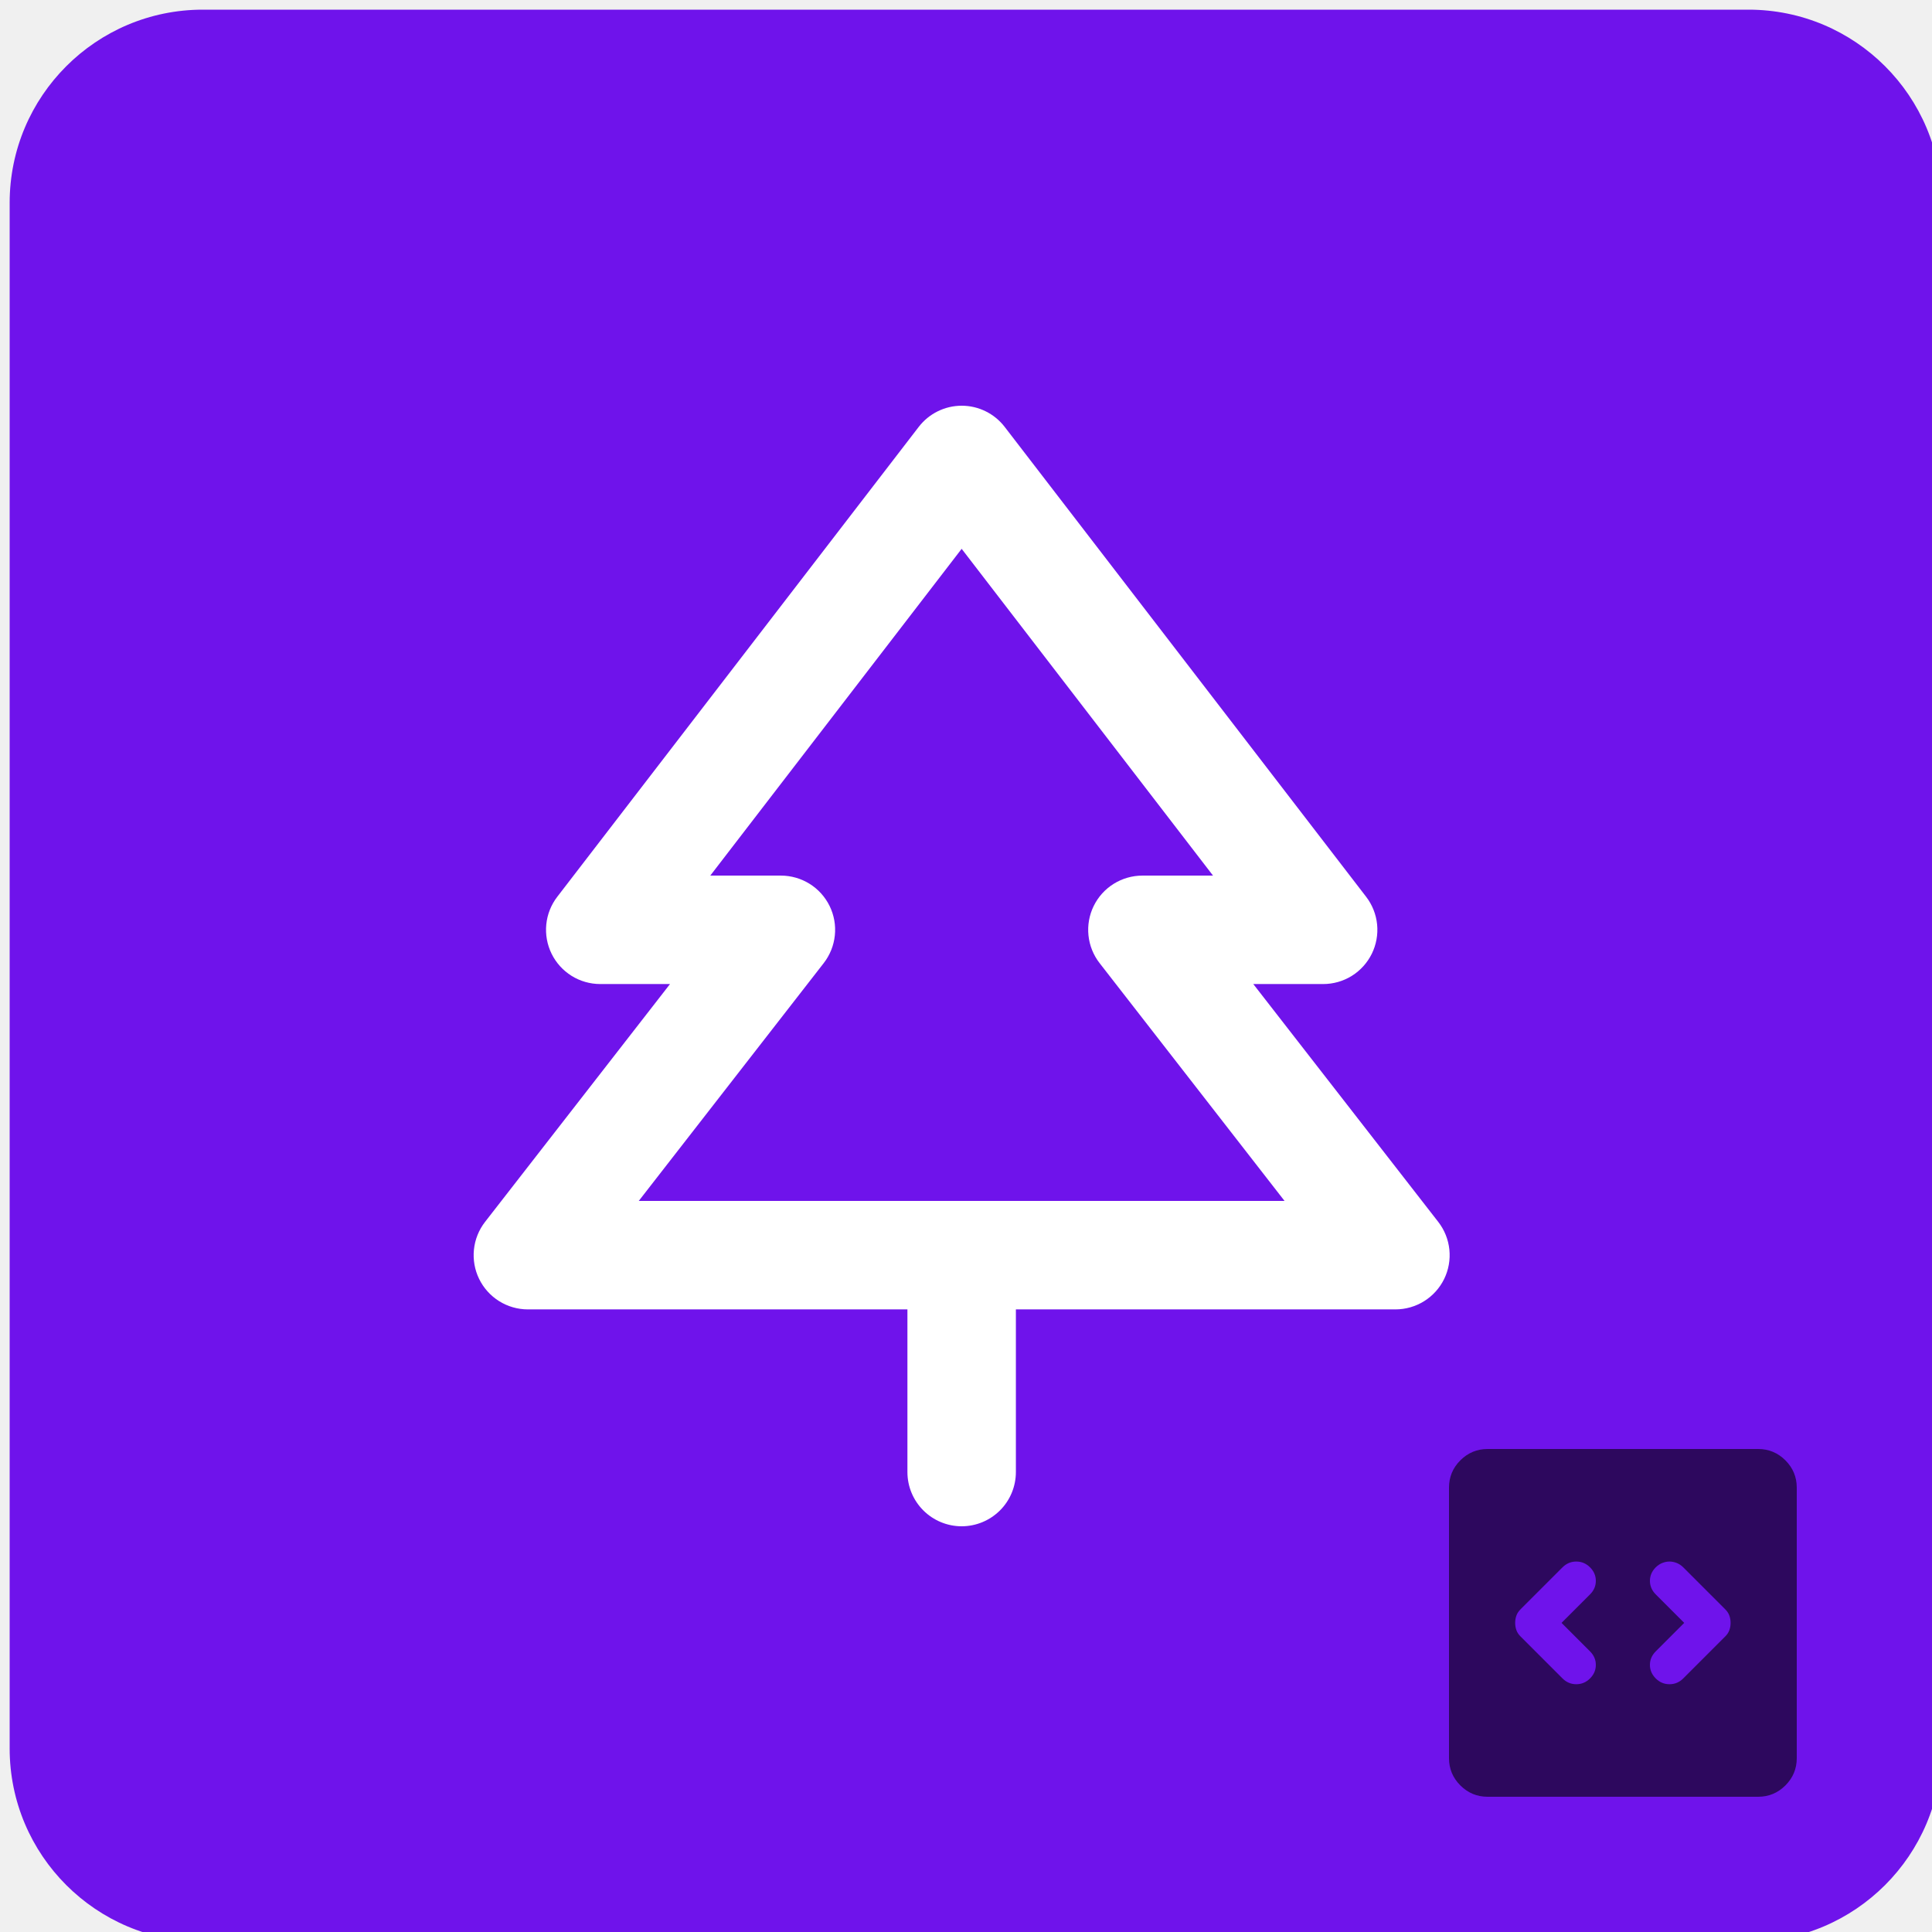
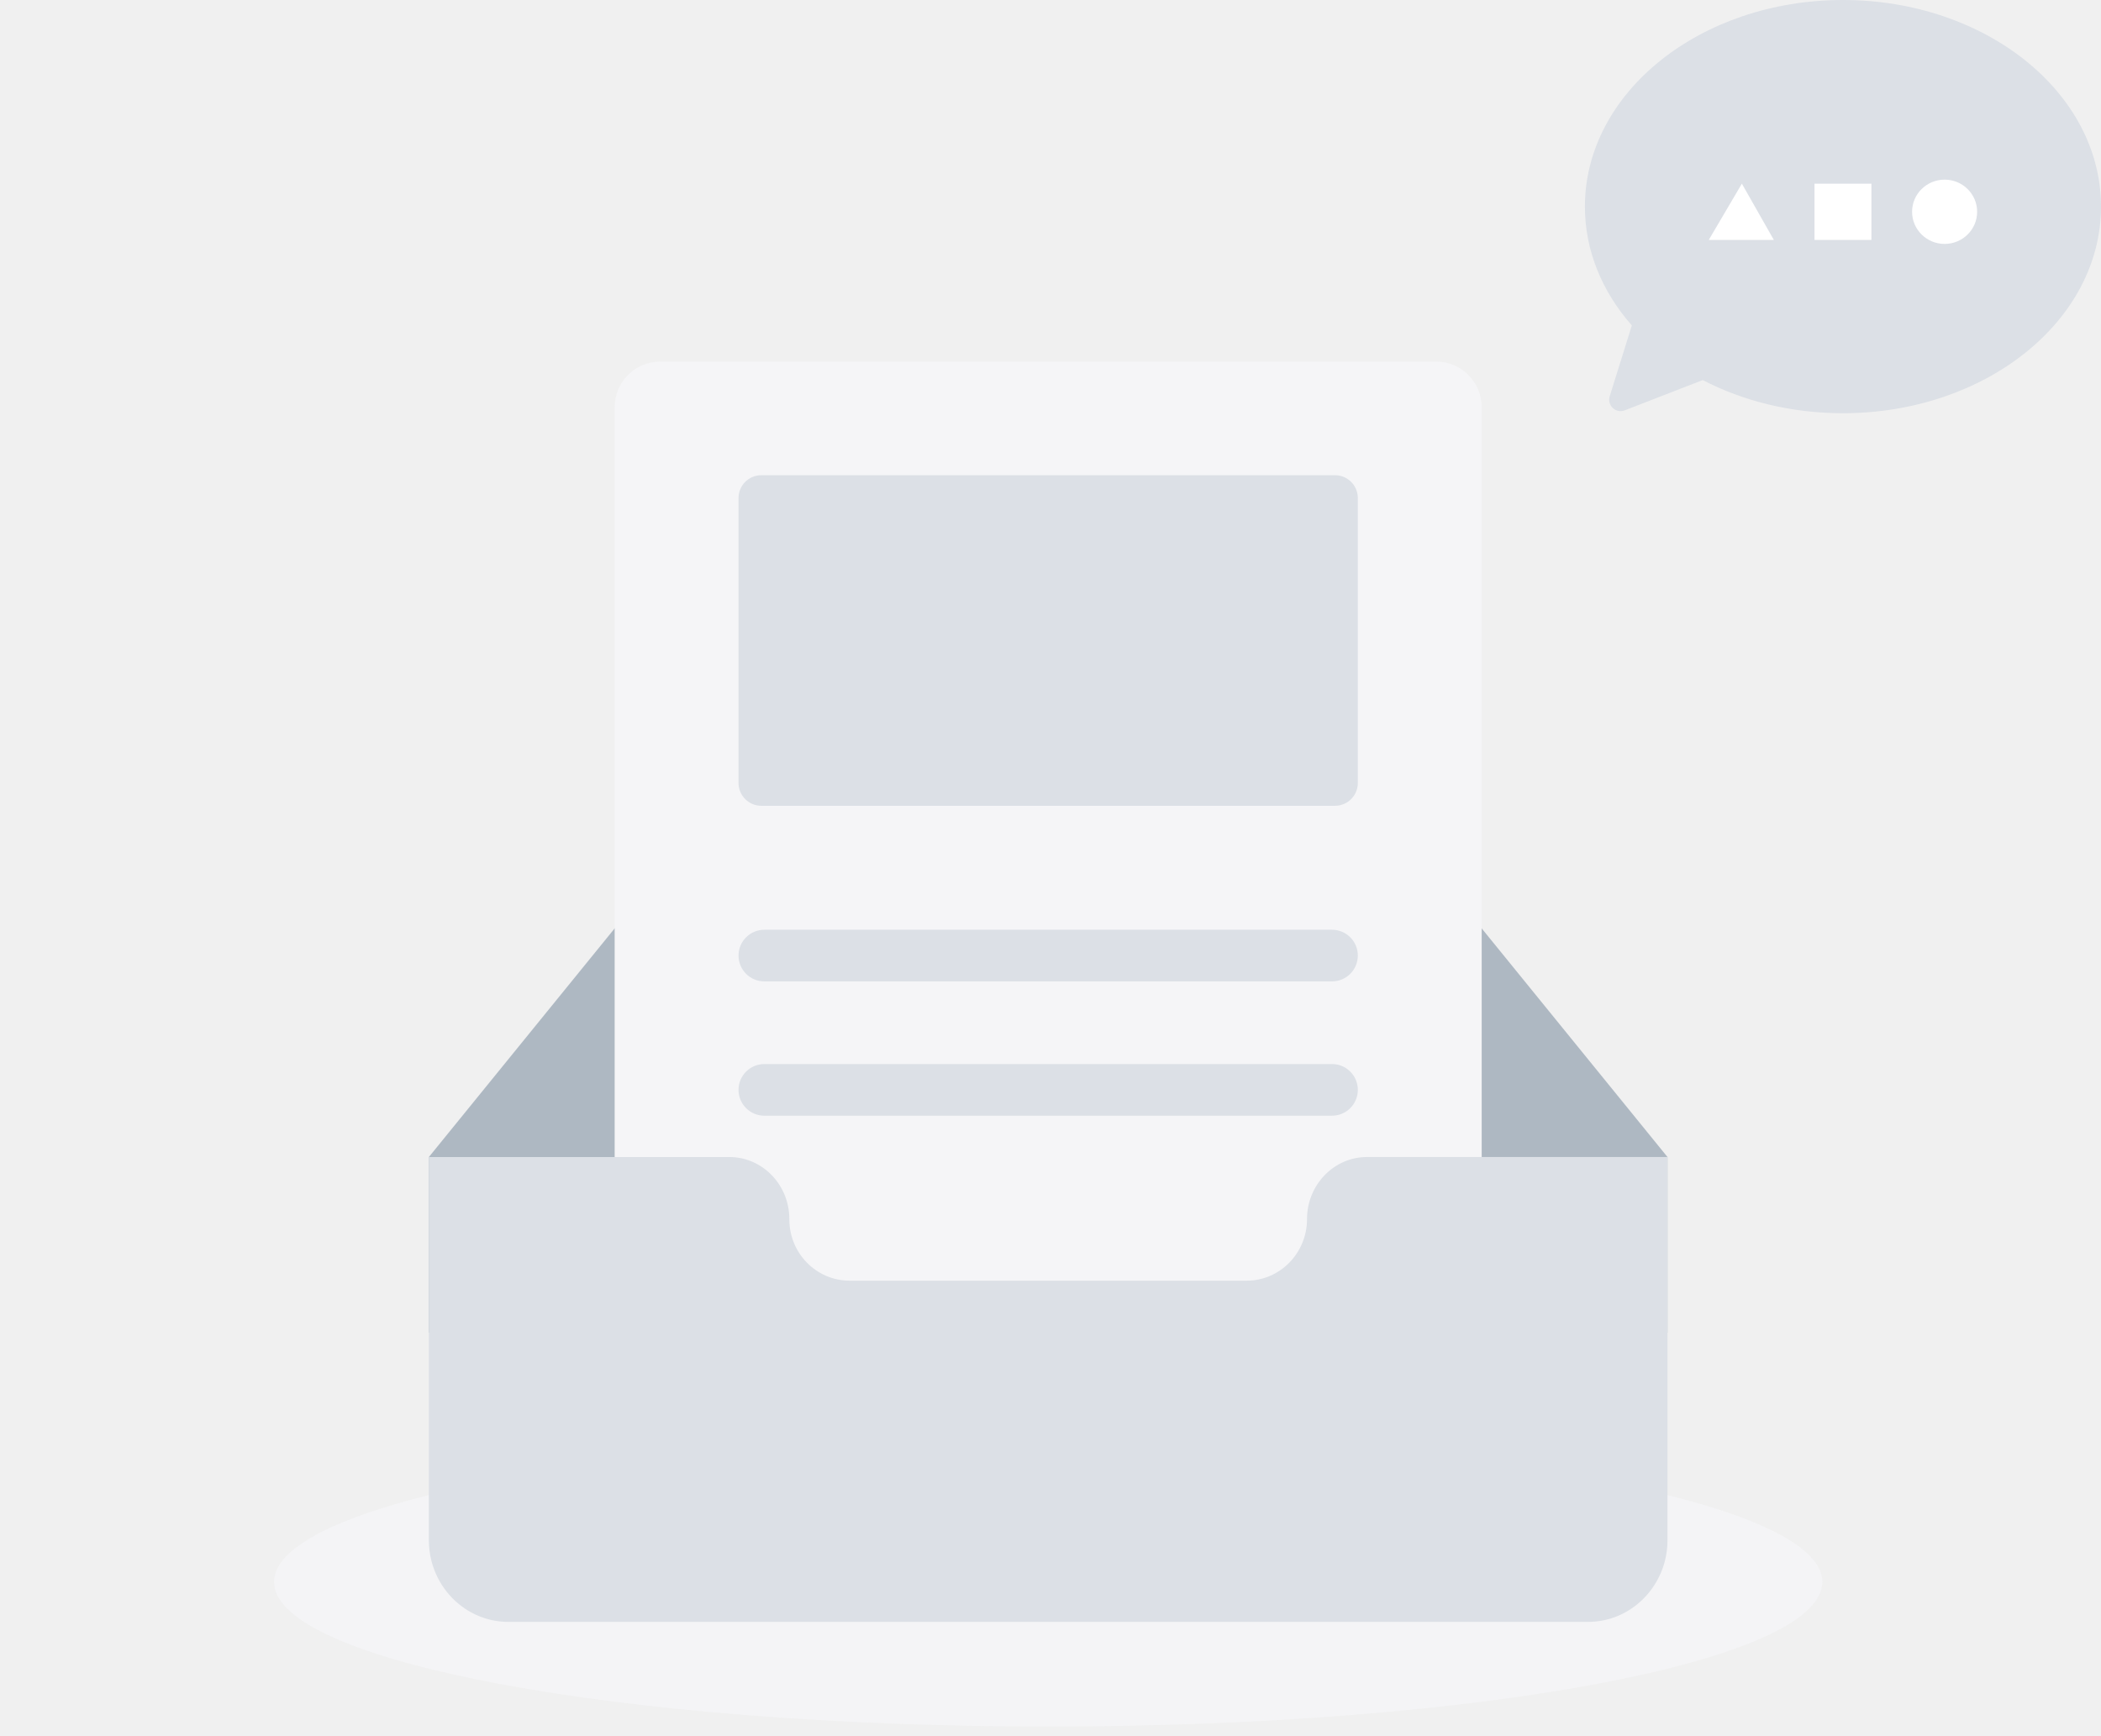
- <svg xmlns="http://www.w3.org/2000/svg" width="100" height="100" viewBox="0 0 100 100" fill="none">
-   <g clip-path="url(#clip0_201_7)">
-     <g clip-path="url(#clip1_201_7)">
-       <rect x="0.5" y="0.5" width="100" height="100" rx="10" fill="#6F13EB" />
-       <path d="M74.442 63.243L64.87 50.934H68.486C69.01 50.934 69.524 50.788 69.969 50.511C70.414 50.233 70.772 49.837 71.004 49.367C71.235 48.897 71.331 48.371 71.279 47.849C71.227 47.328 71.03 46.831 70.71 46.416L51.999 22.092C51.737 21.752 51.4 21.477 51.015 21.288C50.63 21.098 50.207 21 49.777 21C49.348 21 48.925 21.098 48.539 21.288C48.154 21.477 47.818 21.752 47.556 22.092L28.845 46.416C28.525 46.831 28.328 47.327 28.276 47.848C28.224 48.369 28.319 48.895 28.55 49.365C28.781 49.835 29.139 50.231 29.583 50.509C30.027 50.786 30.541 50.933 31.064 50.934H34.68L25.108 63.243C24.785 63.658 24.585 64.155 24.531 64.678C24.477 65.2 24.57 65.728 24.801 66.2C25.032 66.672 25.391 67.07 25.836 67.348C26.282 67.626 26.797 67.774 27.322 67.774H46.968V76.193C46.968 76.938 47.264 77.652 47.791 78.178C48.317 78.704 49.031 79 49.775 79C50.519 79 51.233 78.704 51.76 78.178C52.286 77.652 52.582 76.938 52.582 76.193V67.774H72.228C72.753 67.774 73.268 67.626 73.714 67.348C74.159 67.07 74.518 66.672 74.749 66.2C74.98 65.728 75.073 65.2 75.019 64.678C74.965 64.155 74.765 63.658 74.442 63.243ZM33.062 62.16L42.635 49.851C42.957 49.437 43.157 48.94 43.211 48.417C43.266 47.894 43.172 47.367 42.941 46.895C42.71 46.423 42.352 46.025 41.906 45.747C41.46 45.469 40.945 45.321 40.42 45.321H36.764L49.775 28.407L62.786 45.321H59.13C58.605 45.321 58.09 45.469 57.644 45.747C57.198 46.025 56.84 46.423 56.609 46.895C56.378 47.367 56.285 47.894 56.339 48.417C56.393 48.94 56.593 49.437 56.915 49.851L66.488 62.16H33.062Z" fill="white" />
+ <svg xmlns="http://www.w3.org/2000/svg" width="184" height="152" viewBox="0 0 184 152">
+   <g fill="none" fill-rule="evenodd">
+     <g transform="translate(24 31.67)">
+       <ellipse fill-opacity=".8" fill="#F5F5F7" cx="67.797" cy="106.89" rx="67.797" ry="12.668" />
+       <path d="M122.034 69.674L98.109 40.229c-1.148-1.386-2.826-2.225-4.593-2.225h-51.44c-1.766 0-3.444.839-4.592 2.225L13.56 69.674v15.383h108.475V69.674z" fill="#AEB8C2" />
+       <path d="M101.537 86.214L80.63 61.102c-1.001-1.207-2.507-1.867-4.048-1.867H31.724c-1.54 0-3.047.66-4.048 1.867L6.769 86.214v13.792h94.768V86.214z" fill="url(#linearGradient-1)" transform="translate(13.56)" />
+       <path d="M33.83 0h67.933a4 4 0 0 1 4 4v93.344a4 4 0 0 1-4 4H33.83a4 4 0 0 1-4-4V4a4 4 0 0 1 4-4z" fill="#F5F5F7" />
+       <path d="M42.678 9.953h50.237a2 2 0 0 1 2 2V36.91a2 2 0 0 1-2 2H42.678a2 2 0 0 1-2-2V11.953a2 2 0 0 1 2-2zM42.94 49.767h49.713a2.262 2.262 0 1 1 0 4.524H42.94a2.262 2.262 0 0 1 0-4.524zM42.94 61.53h49.713a2.262 2.262 0 1 1 0 4.525H42.94a2.262 2.262 0 0 1 0-4.525zM121.813 105.032c-.775 3.071-3.497 5.36-6.735 5.36H20.515c-3.238 0-5.96-2.29-6.734-5.36a7.309 7.309 0 0 1-.222-1.79V69.675h26.318c2.907 0 5.25 2.448 5.25 5.42v.04c0 2.971 2.37 5.37 5.277 5.37h34.785c2.907 0 5.277-2.421 5.277-5.393V75.1c0-2.972 2.343-5.426 5.25-5.426h26.318v33.569c0 .617-.077 1.216-.221 1.789z" fill="#DCE0E6" />
    </g>
-     <path d="M80.825 84L82.3 82.525C82.5 82.325 82.6 82.092 82.6 81.825C82.6 81.558 82.5 81.325 82.3 81.125C82.1 80.925 81.863 80.825 81.588 80.825C81.313 80.825 81.075 80.925 80.875 81.125L78.7 83.3C78.6 83.4 78.529 83.508 78.488 83.625C78.446 83.742 78.425 83.867 78.425 84C78.425 84.133 78.446 84.258 78.488 84.375C78.529 84.492 78.6 84.6 78.7 84.7L80.875 86.875C81.075 87.075 81.313 87.175 81.588 87.175C81.863 87.175 82.1 87.075 82.3 86.875C82.5 86.675 82.6 86.442 82.6 86.175C82.6 85.908 82.5 85.675 82.3 85.475L80.825 84ZM87.175 84L85.7 85.475C85.5 85.675 85.4 85.908 85.4 86.175C85.4 86.442 85.5 86.675 85.7 86.875C85.9 87.075 86.138 87.175 86.413 87.175C86.688 87.175 86.925 87.075 87.125 86.875L89.3 84.7C89.4 84.6 89.471 84.492 89.512 84.375C89.554 84.258 89.575 84.133 89.575 84C89.575 83.867 89.554 83.742 89.512 83.625C89.471 83.508 89.4 83.4 89.3 83.3L87.125 81.125C87.025 81.025 86.913 80.95 86.788 80.9C86.663 80.85 86.538 80.825 86.413 80.825C86.288 80.825 86.163 80.85 86.038 80.9C85.913 80.95 85.8 81.025 85.7 81.125C85.5 81.325 85.4 81.558 85.4 81.825C85.4 82.092 85.5 82.325 85.7 82.525L87.175 84ZM77 93C76.45 93 75.979 92.804 75.587 92.413C75.196 92.021 75 91.55 75 91V77C75 76.45 75.196 75.979 75.587 75.587C75.979 75.196 76.45 75 77 75H91C91.55 75 92.021 75.196 92.413 75.587C92.804 75.979 93 76.45 93 77V91C93 91.55 92.804 92.021 92.413 92.413C92.021 92.804 91.55 93 91 93H77Z" fill="#2D085E" />
+     <path d="M149.121 33.292l-6.83 2.65a1 1 0 0 1-1.317-1.23l1.937-6.207c-2.589-2.944-4.109-6.534-4.109-10.408C138.802 8.102 148.92 0 161.402 0 173.881 0 184 8.102 184 18.097c0 9.995-10.118 18.097-22.599 18.097-4.528 0-8.744-1.066-12.28-2.902z" fill="#DCE0E6" />
+     <g transform="translate(149.65 15.383)" fill="#FFF">
+       <ellipse cx="20.654" cy="3.167" rx="2.849" ry="2.815" />
+       <path d="M5.698 5.63H0L2.898.704zM9.259.704h4.985V5.63H9.259z" />
+     </g>
  </g>
-   <defs>
-     <clipPath id="clip0_201_7">
-       <rect width="100" height="100" fill="white" />
-     </clipPath>
-     <clipPath id="clip1_201_7">
-       <rect width="100" height="100" fill="white" />
-     </clipPath>
-   </defs>
</svg>
